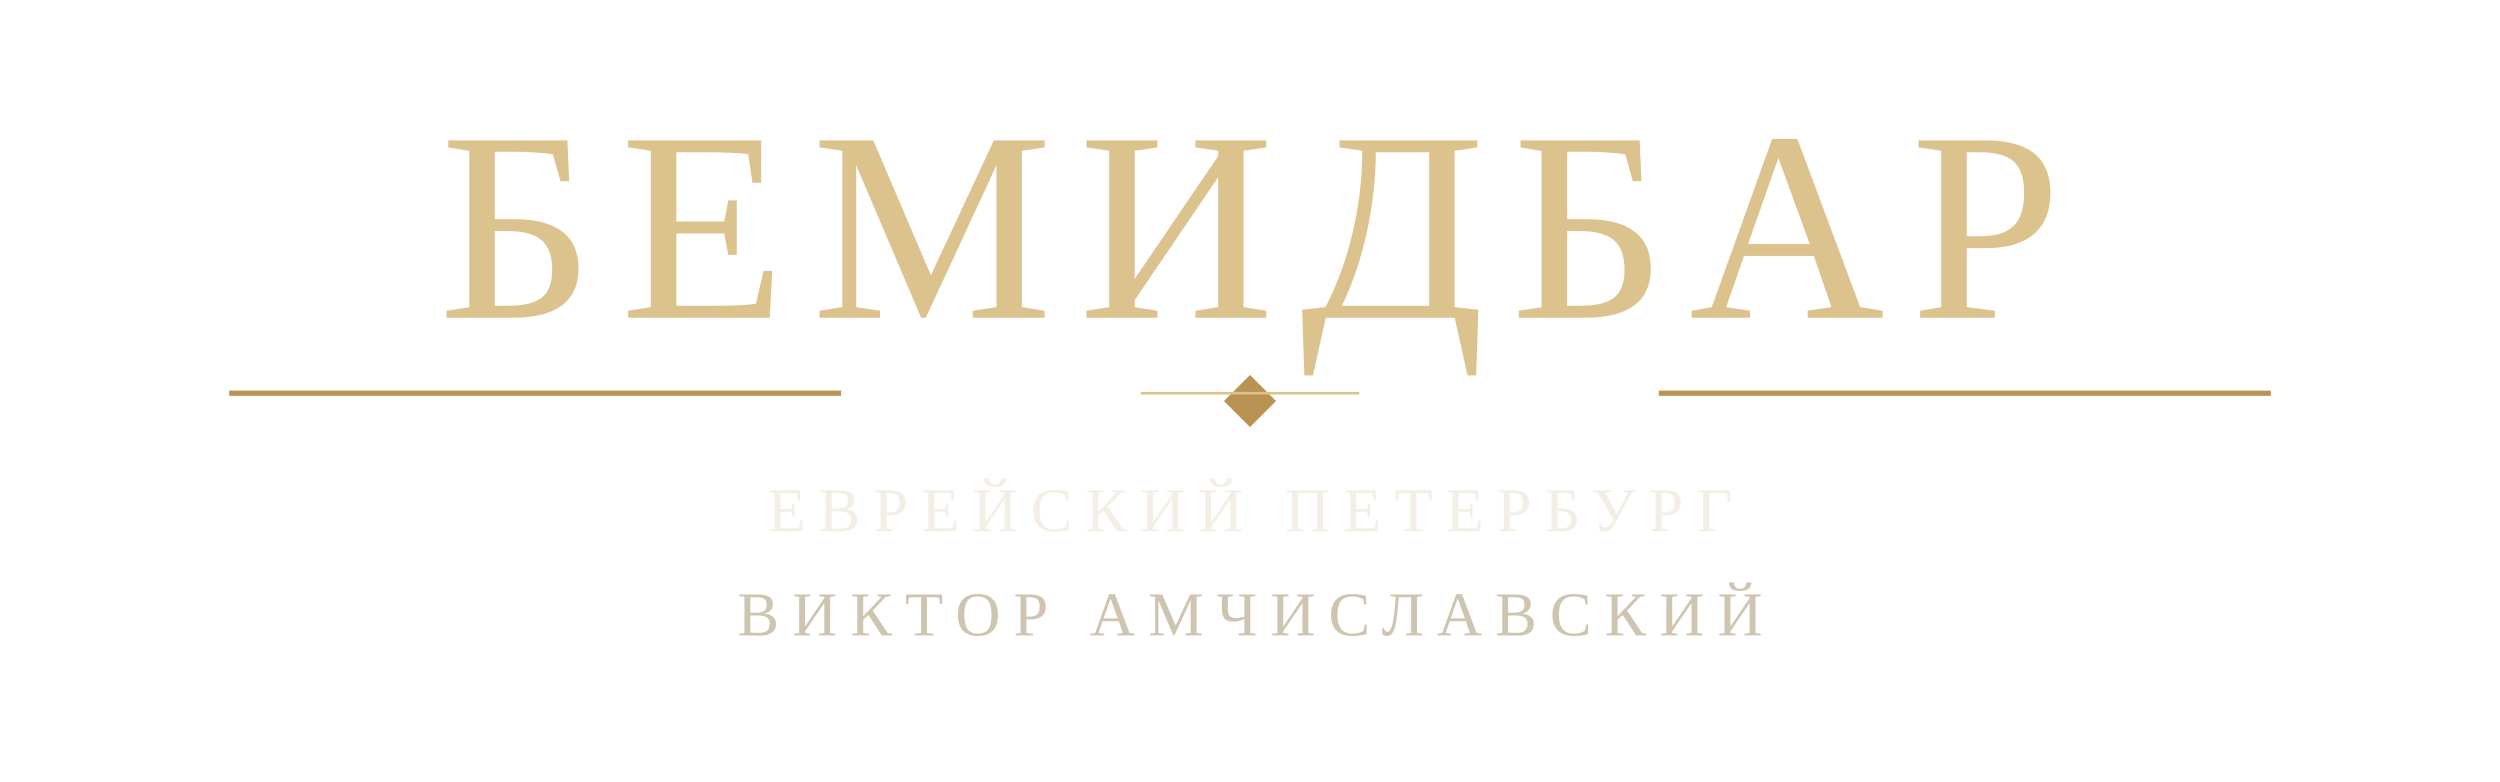
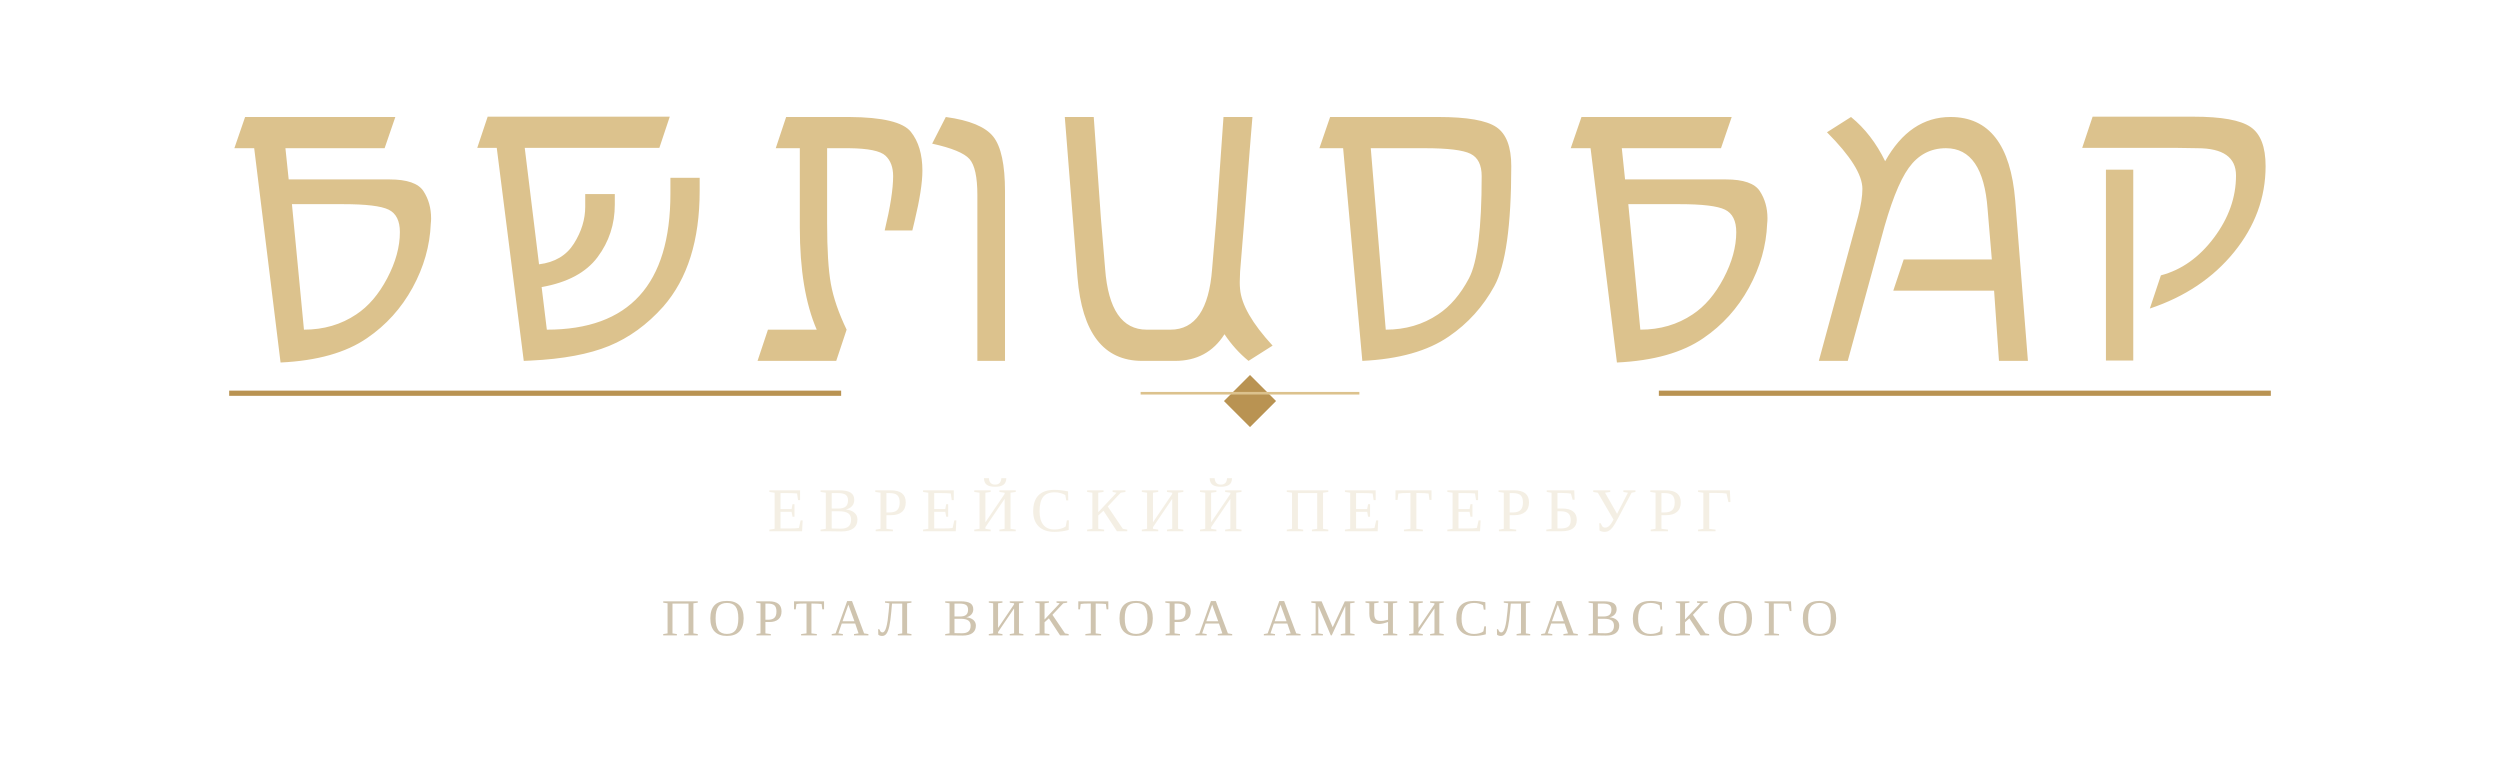
<svg xmlns="http://www.w3.org/2000/svg" width="960" height="300" viewBox="0 0 960 300" role="img" aria-labelledby="title desc">
-   <defs>
-     <style>
-       @font-face {
-         font-family: "Hummus";
-         src: url("../fonts/hummus/hummus.ttf") format("truetype");
-       }
-       .wordmark {
-         font-family: "Hummus", "Times New Roman", serif;
-         font-size: 104px;
-         letter-spacing: 10px;
-       }
-       .subtitle {
-         font-family: Georgia, "Times New Roman", serif;
-         font-size: 24px;
-         letter-spacing: 5px;
-       }
-     </style>
-   </defs>
  <path d="M88 151h235M637 151h235" fill="none" stroke="#b99352" stroke-width="2" />
  <path d="M480 144l10 10-10 10-10-10z" fill="#b99352" />
  <path d="M438 151h84" fill="none" stroke="#dcc28d" stroke-width="1" />
-   <text class="wordmark" x="480" y="122" fill="#dcc28d" text-anchor="middle">БЕМИДБАР</text>
-   <text class="subtitle" x="480" y="204" fill="#f4efe4" text-anchor="middle">ЕВРЕЙСКИЙ ПЕТЕРБУРГ</text>
-   <text class="subtitle" x="480" y="244" fill="#cfc4af" text-anchor="middle">ВИКТОР АМЧИСЛАВСКИЙ</text>
+   <path d="M64.42-86.33L24.16-86.33L25.48-73.66L66.40-73.66Q77.09-73.66 80.19-68.90Q83.29-64.15 83.29-57.82L83.29-57.82Q83.29-56.76 83.16-55.70L83.16-55.70Q82.63-42.24 75.77-29.70Q68.90-17.16 57.29-9.24L57.29-9.24Q44.48-0.40 22.18 0.66L22.18 0.66L11.48-86.33L3.43-86.33L7.79-99L68.77-99L64.42-86.33ZM47.52-63.62L26.80-63.62L31.68-12.67Q43.69-12.67 52.93-18.88L52.93-18.88Q60.32-23.76 65.47-33.53Q70.62-43.30 70.62-52.27L70.62-52.27Q70.62-59.14 66.07-61.38Q61.51-63.62 47.52-63.62L47.52-63.62ZM175.94-86.46L121.30-86.46L127.10-39.20Q136.74-40.39 141.29-47.65Q145.85-54.91 145.85-62.57L145.85-62.57L145.85-67.72L157.86-67.72L157.86-63.49Q157.86-51.48 150.86-42.11Q143.87-32.74 128.16-29.96L128.16-29.96L130.27-12.67Q180.43-12.67 180.43-67.85L180.43-67.85L180.43-74.32L192.31-74.32L192.31-69.04Q192.31-38.94 177.53-22.04L177.53-22.04Q167.76-11.09 155.55-6.07Q143.34-1.06 123.80-0.13L123.80-0.13L120.90 0L109.94-86.46L102.02-86.46L106.25-99.13L180.17-99.13L175.94-86.46ZM316.25-68.77L316.25 0L305.03 0L305.03-67.32Q305.03-78.28 301.86-81.91Q298.69-85.54 286.68-88.18L286.68-88.18L292.22-99Q306.74-97.02 311.50-91.01Q316.25-85.01 316.25-68.77L316.25-68.77ZM227.41-99L253.02-99Q273.35-98.87 278.03-92.99Q282.72-87.12 282.72-77.22L282.72-77.22Q282.72-69.96 279.55-56.76L279.55-56.76L278.63-52.93L267.41-52.93Q270.84-67.19 270.84-74.98L270.84-74.98Q270.84-80.39 267.74-83.29Q264.64-86.20 253.02-86.33L253.02-86.33L244.04-86.33L244.04-55.97Q244.04-39.73 245.56-31.28Q247.08-22.84 251.96-12.67L251.96-12.67L247.74 0L215.80 0L220.02-12.67L239.82-12.67Q232.96-28.51 232.96-54.12L232.96-54.12L232.96-86.33L223.19-86.33L227.41-99ZM385.27 0L371.94 0Q348.44 0 345.67-33.92L345.67-33.92L340.52-99L352.27-99L355.18-57.82L356.89-37.36Q358.74-12.67 373.79-12.67L373.79-12.67L383.42-12.67Q398.47-12.67 400.32-37.36L400.32-37.36L402.04-57.82L404.94-99L416.69-99Q416.42-95.44 416.09-91.81Q415.76-88.18 415.50-84.48L415.50-84.48L413.26-55.57Q412.99-51.88 412.66-48.31Q412.33-44.75 412.07-41.05L412.07-41.05Q411.54-35.77 411.54-31.94L411.54-31.94Q411.54-30.49 411.67-29.17L411.67-29.17Q412.46-19.67 424.87-6.20L424.87-6.20L415.10 0Q409.56-4.49 405.34-10.82L405.34-10.82Q398.47 0 385.27 0L385.27 0ZM461.29 0L461.29 0L453.50-86.33L443.87-86.33L448.22-99L492.18-99Q509.60-99 515.68-94.91Q521.75-90.82 521.75-79.07L521.75-79.07Q521.75-42.90 514.88-30.36Q508.02-17.82 496.40-9.90L496.40-9.90Q483.60-1.06 461.29 0ZM464.72-86.33L470.80-12.67Q482.81-12.67 492.05-18.88L492.05-18.88Q499.44-23.76 504.59-33.53Q509.74-43.30 509.74-74.98L509.74-74.98Q509.74-81.84 505.18-84.08Q500.63-86.33 486.64-86.33L486.64-86.33L464.72-86.33ZM606.88-86.33L566.62-86.33L567.94-73.66L608.86-73.66Q619.55-73.66 622.65-68.90Q625.75-64.15 625.75-57.82L625.75-57.82Q625.75-56.76 625.62-55.70L625.62-55.70Q625.09-42.24 618.23-29.70Q611.36-17.16 599.75-9.24L599.75-9.24Q586.94-0.40 564.64 0.66L564.64 0.66L553.94-86.33L545.89-86.33L550.25-99L611.23-99L606.88-86.33ZM589.98-63.62L569.26-63.62L574.14-12.67Q586.15-12.67 595.39-18.88L595.39-18.88Q602.78-23.76 607.93-33.53Q613.08-43.30 613.08-52.27L613.08-52.27Q613.08-59.14 608.53-61.38Q603.97-63.62 589.98-63.62L589.98-63.62ZM719.72 0L717.74-28.51L676.82-28.51L681.05-41.18L716.82-41.18L715.10-61.64Q713.26-86.33 698.21-86.33L698.21-86.33Q688.84-86.33 683.09-78.34Q677.35-70.36 671.94-49.76L671.94-49.76L658.34 0L646.60 0L662.57-58.74Q664.28-65.34 664.28-69.83L664.28-69.83Q664.28-78.41 649.90-92.80L649.90-92.80L659.66-99Q668.11-92.14 673.52-81.05L673.52-81.05Q683.56-99 700.06-99L700.06-99Q723.55-99 726.32-65.08L726.32-65.08L731.47 0L719.72 0ZM792.05-86.46L753.50-86.46L757.73-99.13L798.65-99.13Q815.68-99.13 821.81-94.97Q827.95-90.82 827.95-79.07L827.95-79.07Q827.95-59.93 815.15-44.15Q802.34-28.38 780.96-21.25L780.96-21.25L785.45-34.72Q797.99-38.02 806.96-49.96Q815.94-61.91 815.94-75.24L815.94-75.24Q815.94-86.33 800.23-86.33L800.23-86.33L792.05-86.46ZM774.23-0.13L763.14-0.13L763.14-77.62L774.23-77.62L774.23-0.13Z" fill="#dcc28d" transform="translate(86.75 138.58) scale(0.946)" />
+   <text x="480" y="204" fill="#f4efe4" text-anchor="middle" font-family="Georgia, 'Times New Roman', serif" font-size="24" letter-spacing="5">ЕВРЕЙСКИЙ ПЕТЕРБУРГ</text>
+   <text x="480" y="244" fill="#cfc4af" text-anchor="middle" font-family="Georgia, 'Times New Roman', serif" font-size="20" letter-spacing="3.4">ПОРТАЛ ВИКТОРА АМЧИСЛАВСКОГО</text>
</svg>
